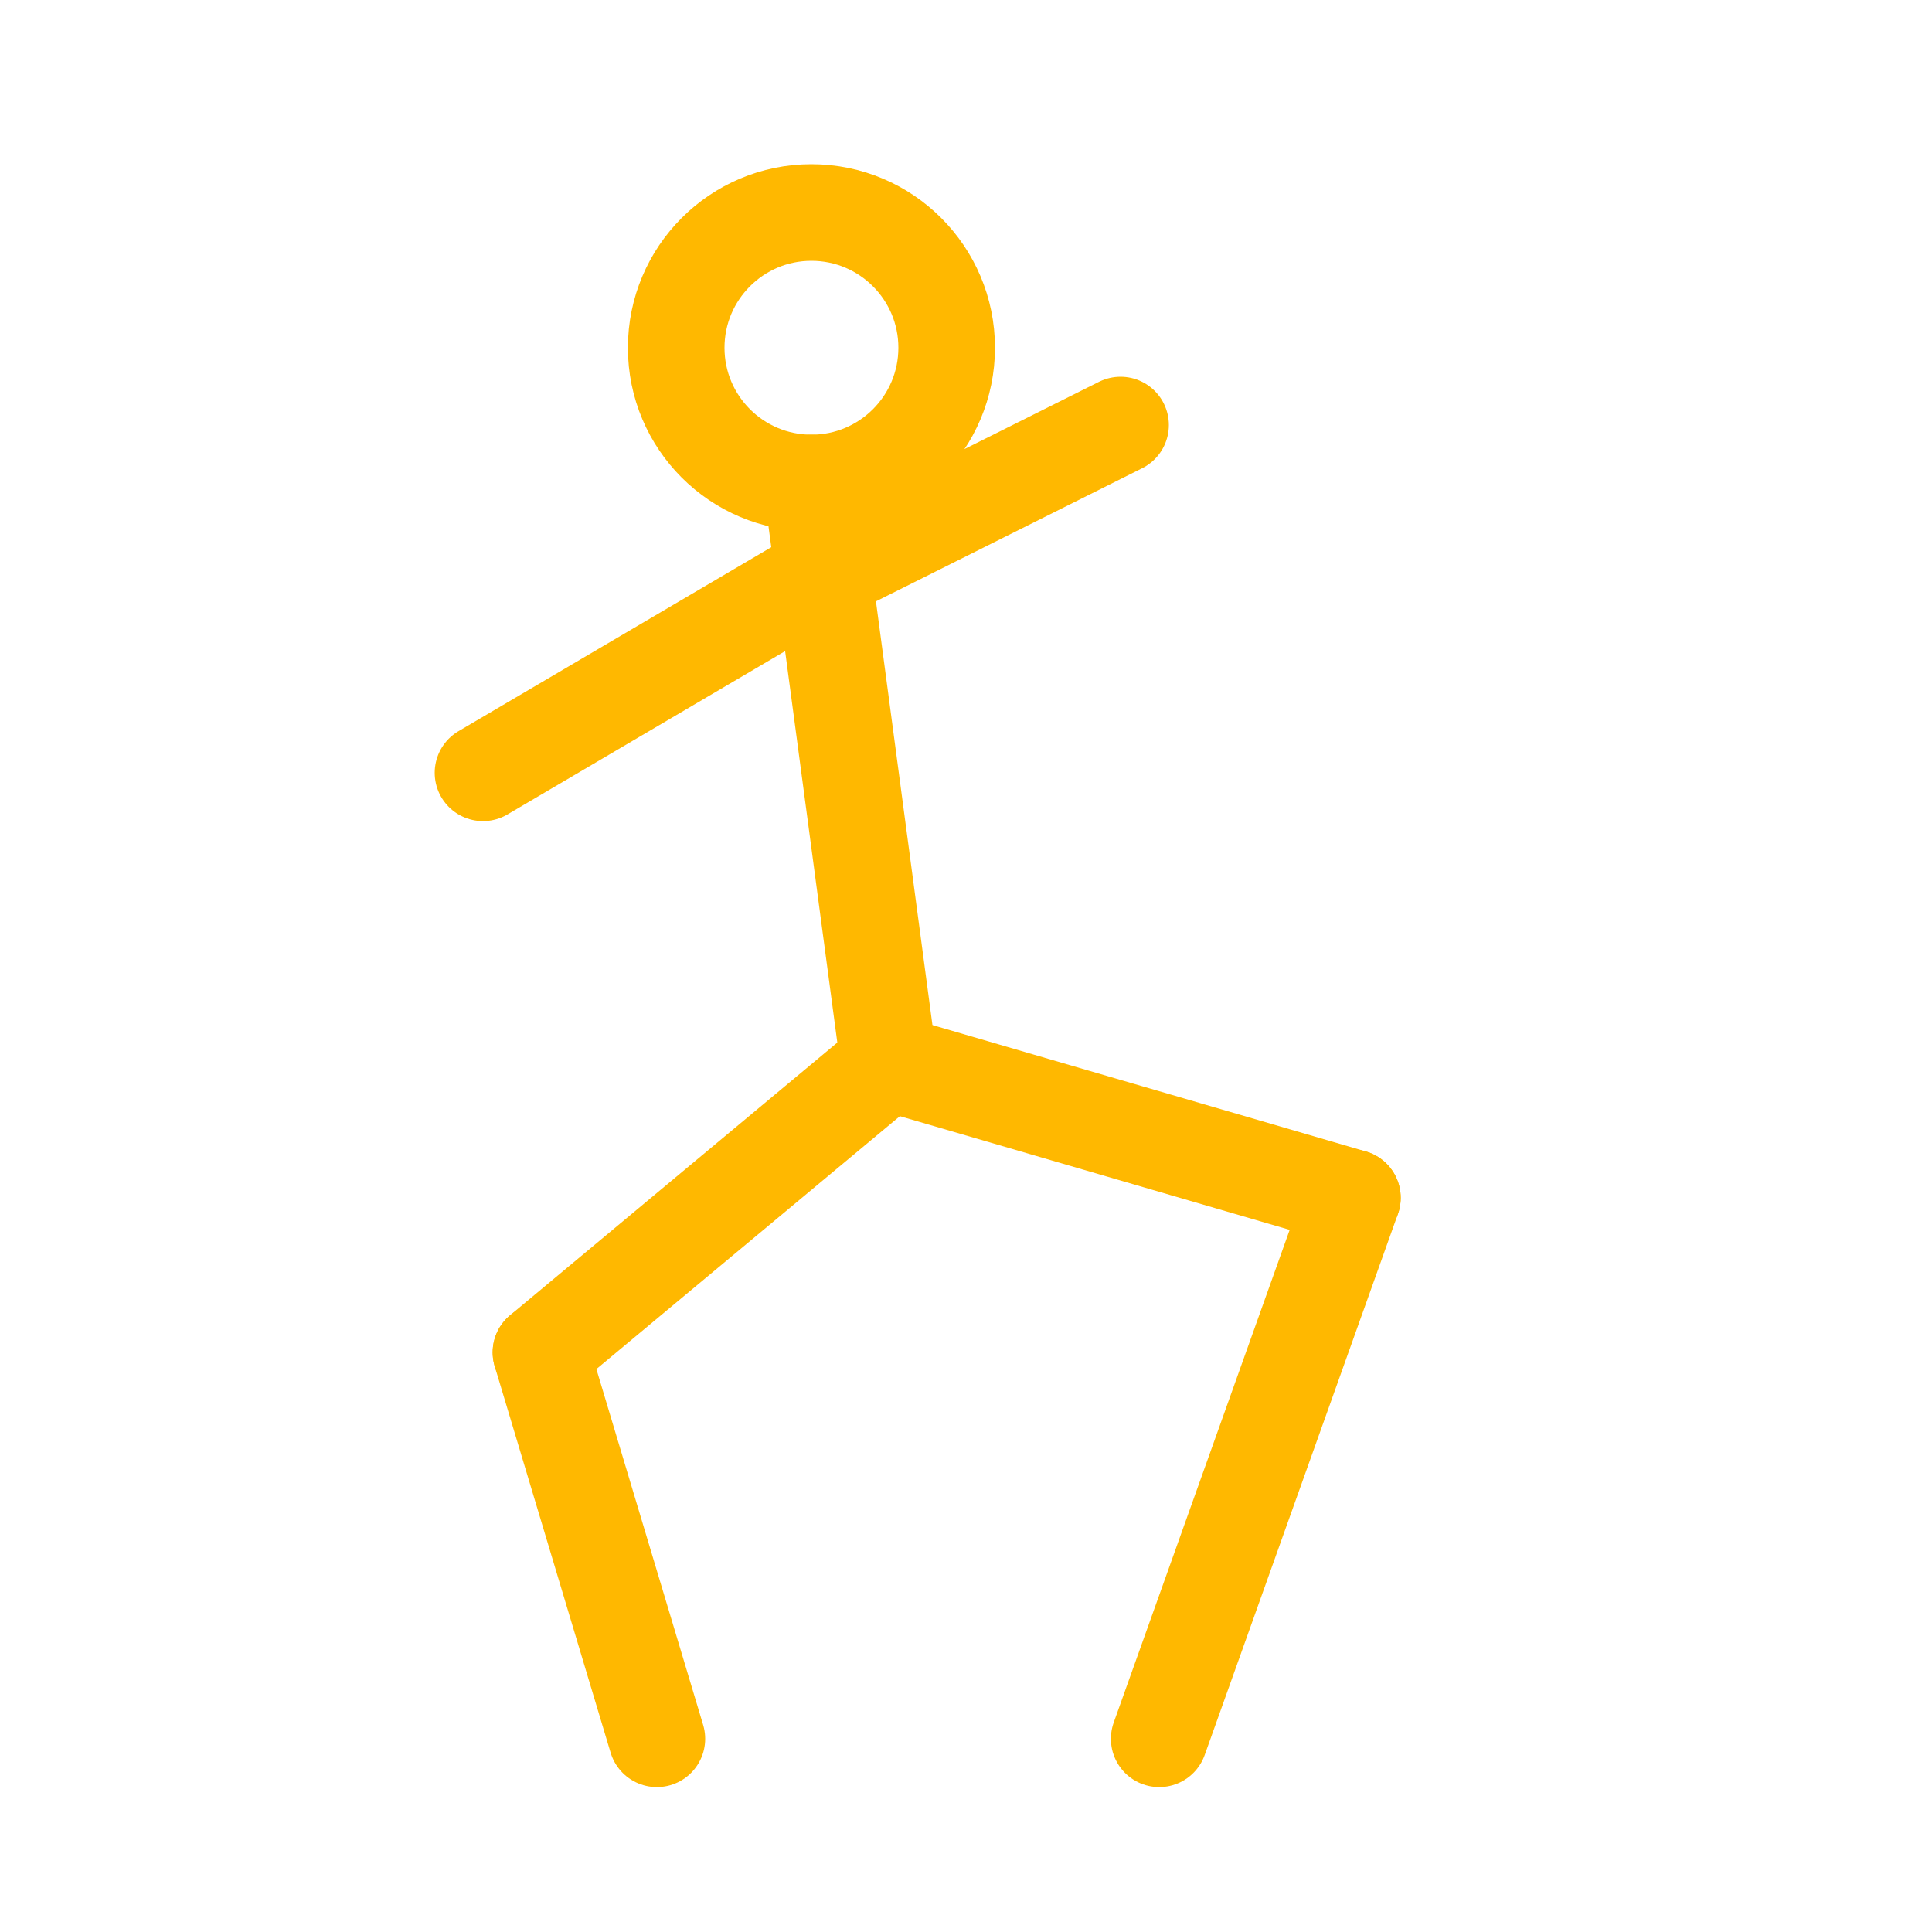
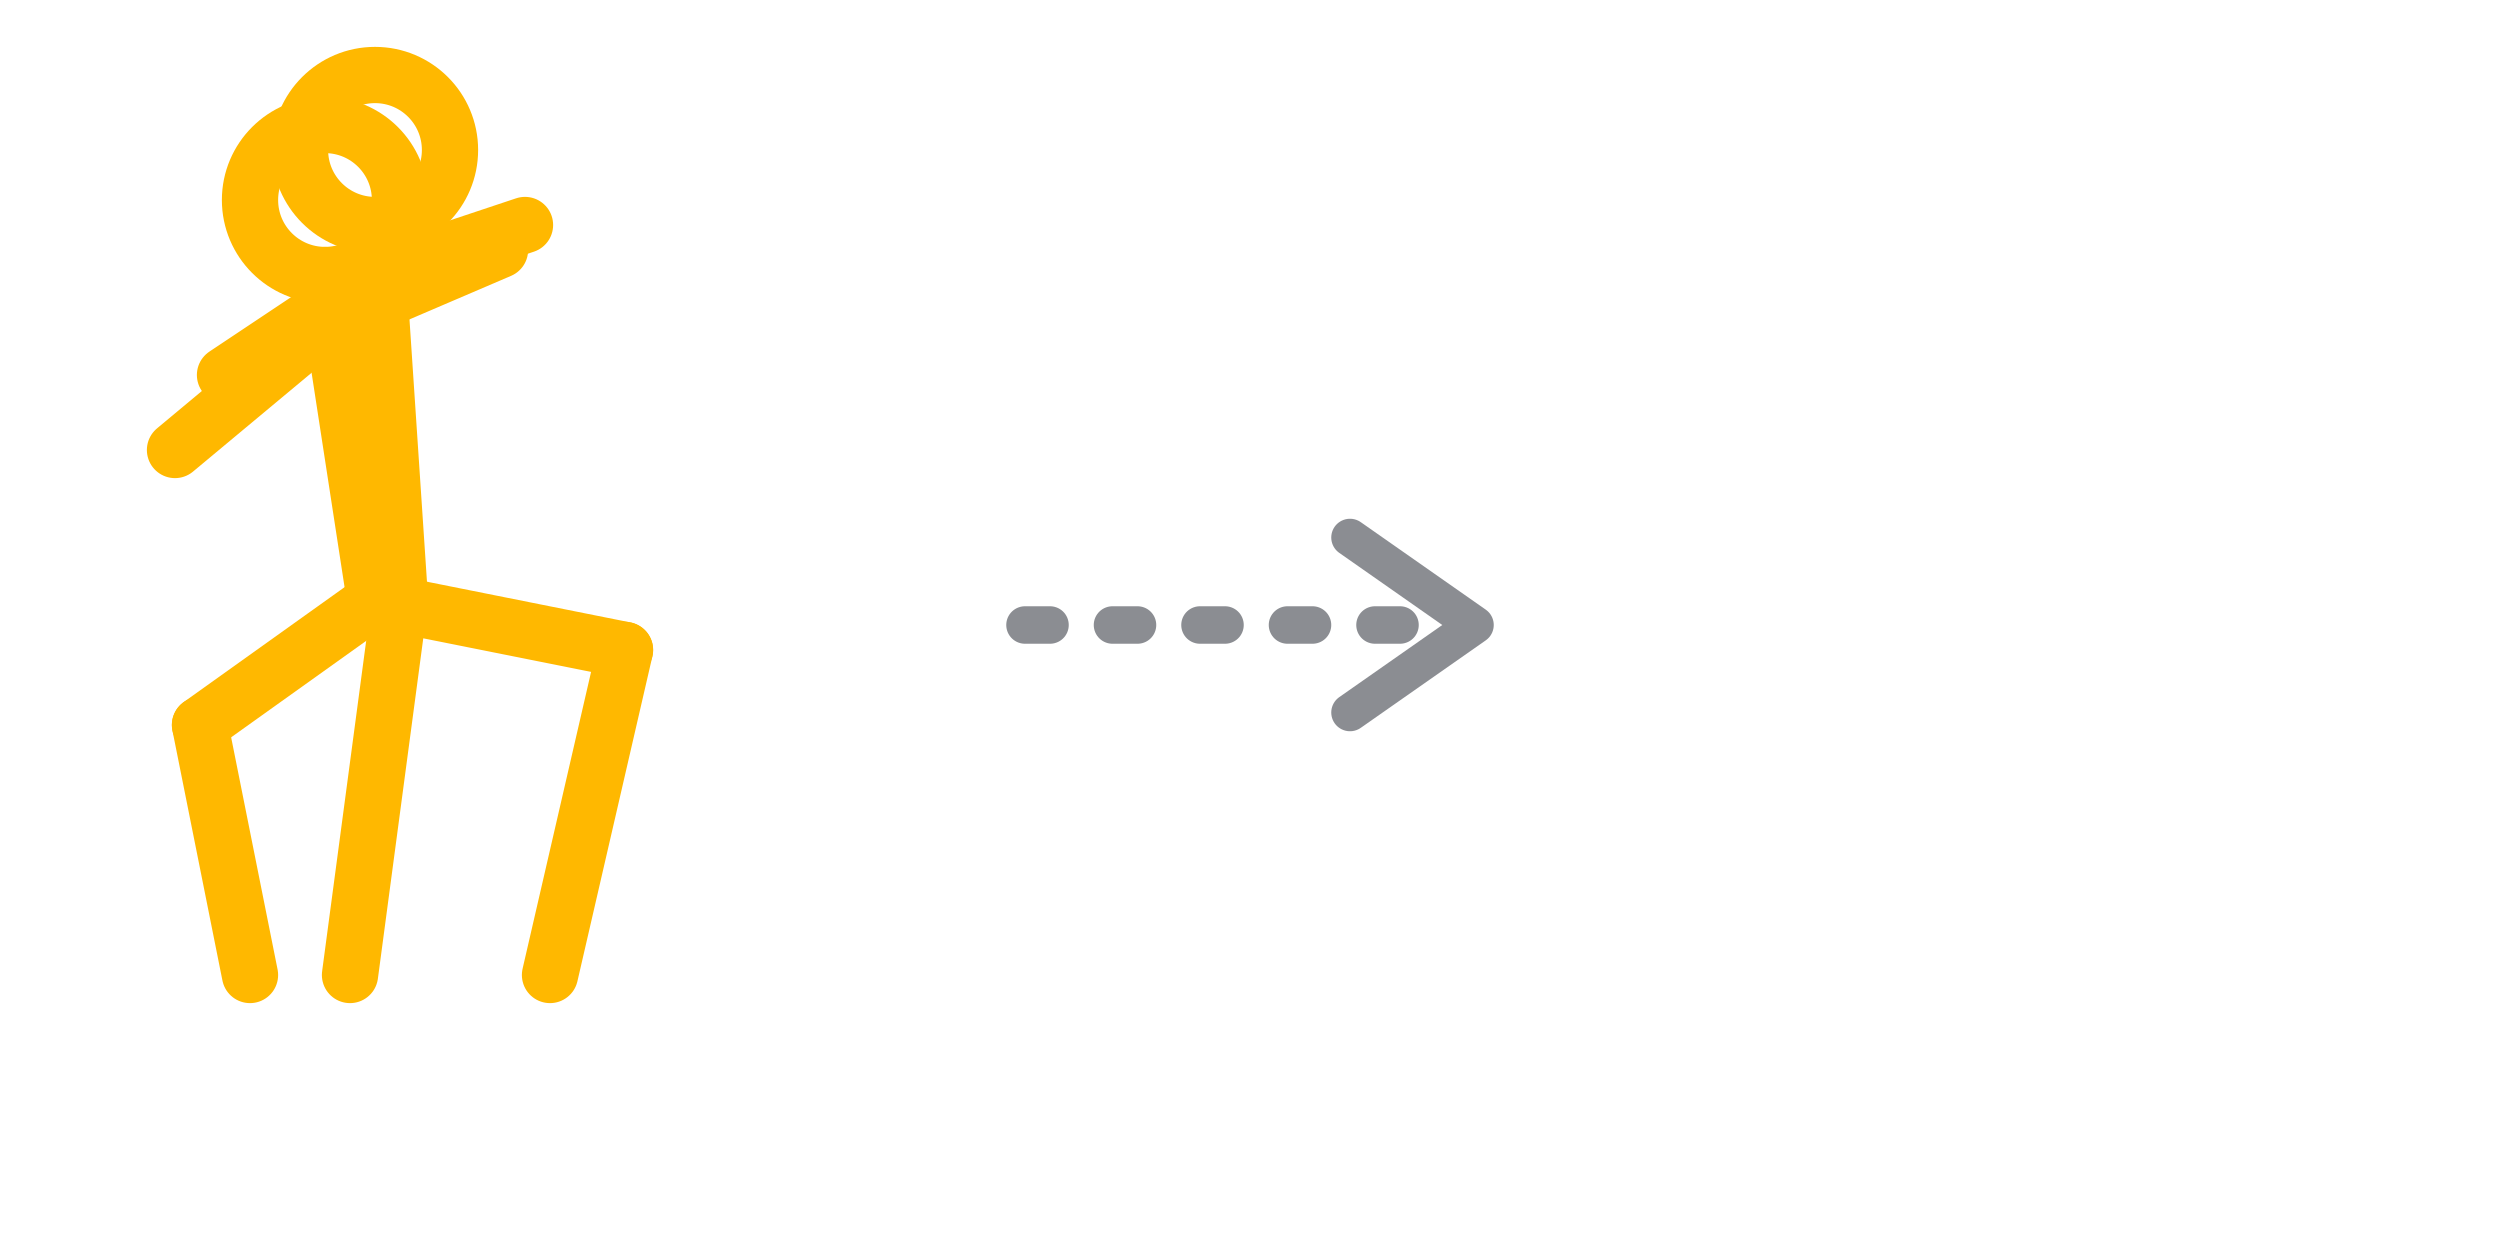
- <svg xmlns="http://www.w3.org/2000/svg" viewBox="0 0 100 100">
-   <g fill="none" stroke="#ffb800" stroke-width="5" stroke-linecap="round" stroke-linejoin="round">
-     <circle cx="42" cy="18" r="7" />
-     <line x1="42" y1="25" x2="46" y2="55" />
-     <line x1="46" y1="55" x2="28" y2="70" />
-     <line x1="28" y1="70" x2="34" y2="90" />
-     <line x1="46" y1="55" x2="70" y2="62" />
-     <line x1="70" y1="62" x2="60" y2="90" />
-     <line x1="42" y1="30" x2="25" y2="40" />
-     <line x1="42" y1="30" x2="58" y2="22" />
+ <svg xmlns="http://www.w3.org/2000/svg" viewBox="0 0 200 100">
+   <g fill="none" stroke="#ffb800" stroke-width="4.5" stroke-linecap="round" stroke-linejoin="round">
+     <circle cx="30" cy="12" r="6" />
+     <line x1="30" y1="18" x2="32" y2="48" />
+     <line x1="32" y1="48" x2="28" y2="78" />
+     <line x1="30" y1="22" x2="18" y2="30" />
+     <line x1="30" y1="22" x2="42" y2="18" />
+   </g>
+   <line x1="82" y1="50" x2="115" y2="50" stroke="#8b8d92" stroke-width="3" stroke-dasharray="2,5" stroke-linecap="round" />
+   <path d="M108 43 L118 50 L108 57" fill="none" stroke="#8b8d92" stroke-width="3" stroke-linecap="round" stroke-linejoin="round" />
+   <g fill="none" stroke="#ffb800" stroke-width="4.5" stroke-linecap="round" stroke-linejoin="round">
+     <circle cx="26" cy="16" r="6" />
+     <line x1="26" y1="22" x2="30" y2="48" />
+     <line x1="30" y1="48" x2="16" y2="58" />
+     <line x1="16" y1="58" x2="20" y2="78" />
+     <line x1="30" y1="48" x2="50" y2="52" />
+     <line x1="50" y1="52" x2="44" y2="78" />
+     <line x1="26" y1="26" x2="14" y2="36" />
+     <line x1="26" y1="26" x2="40" y2="20" />
  </g>
</svg>
